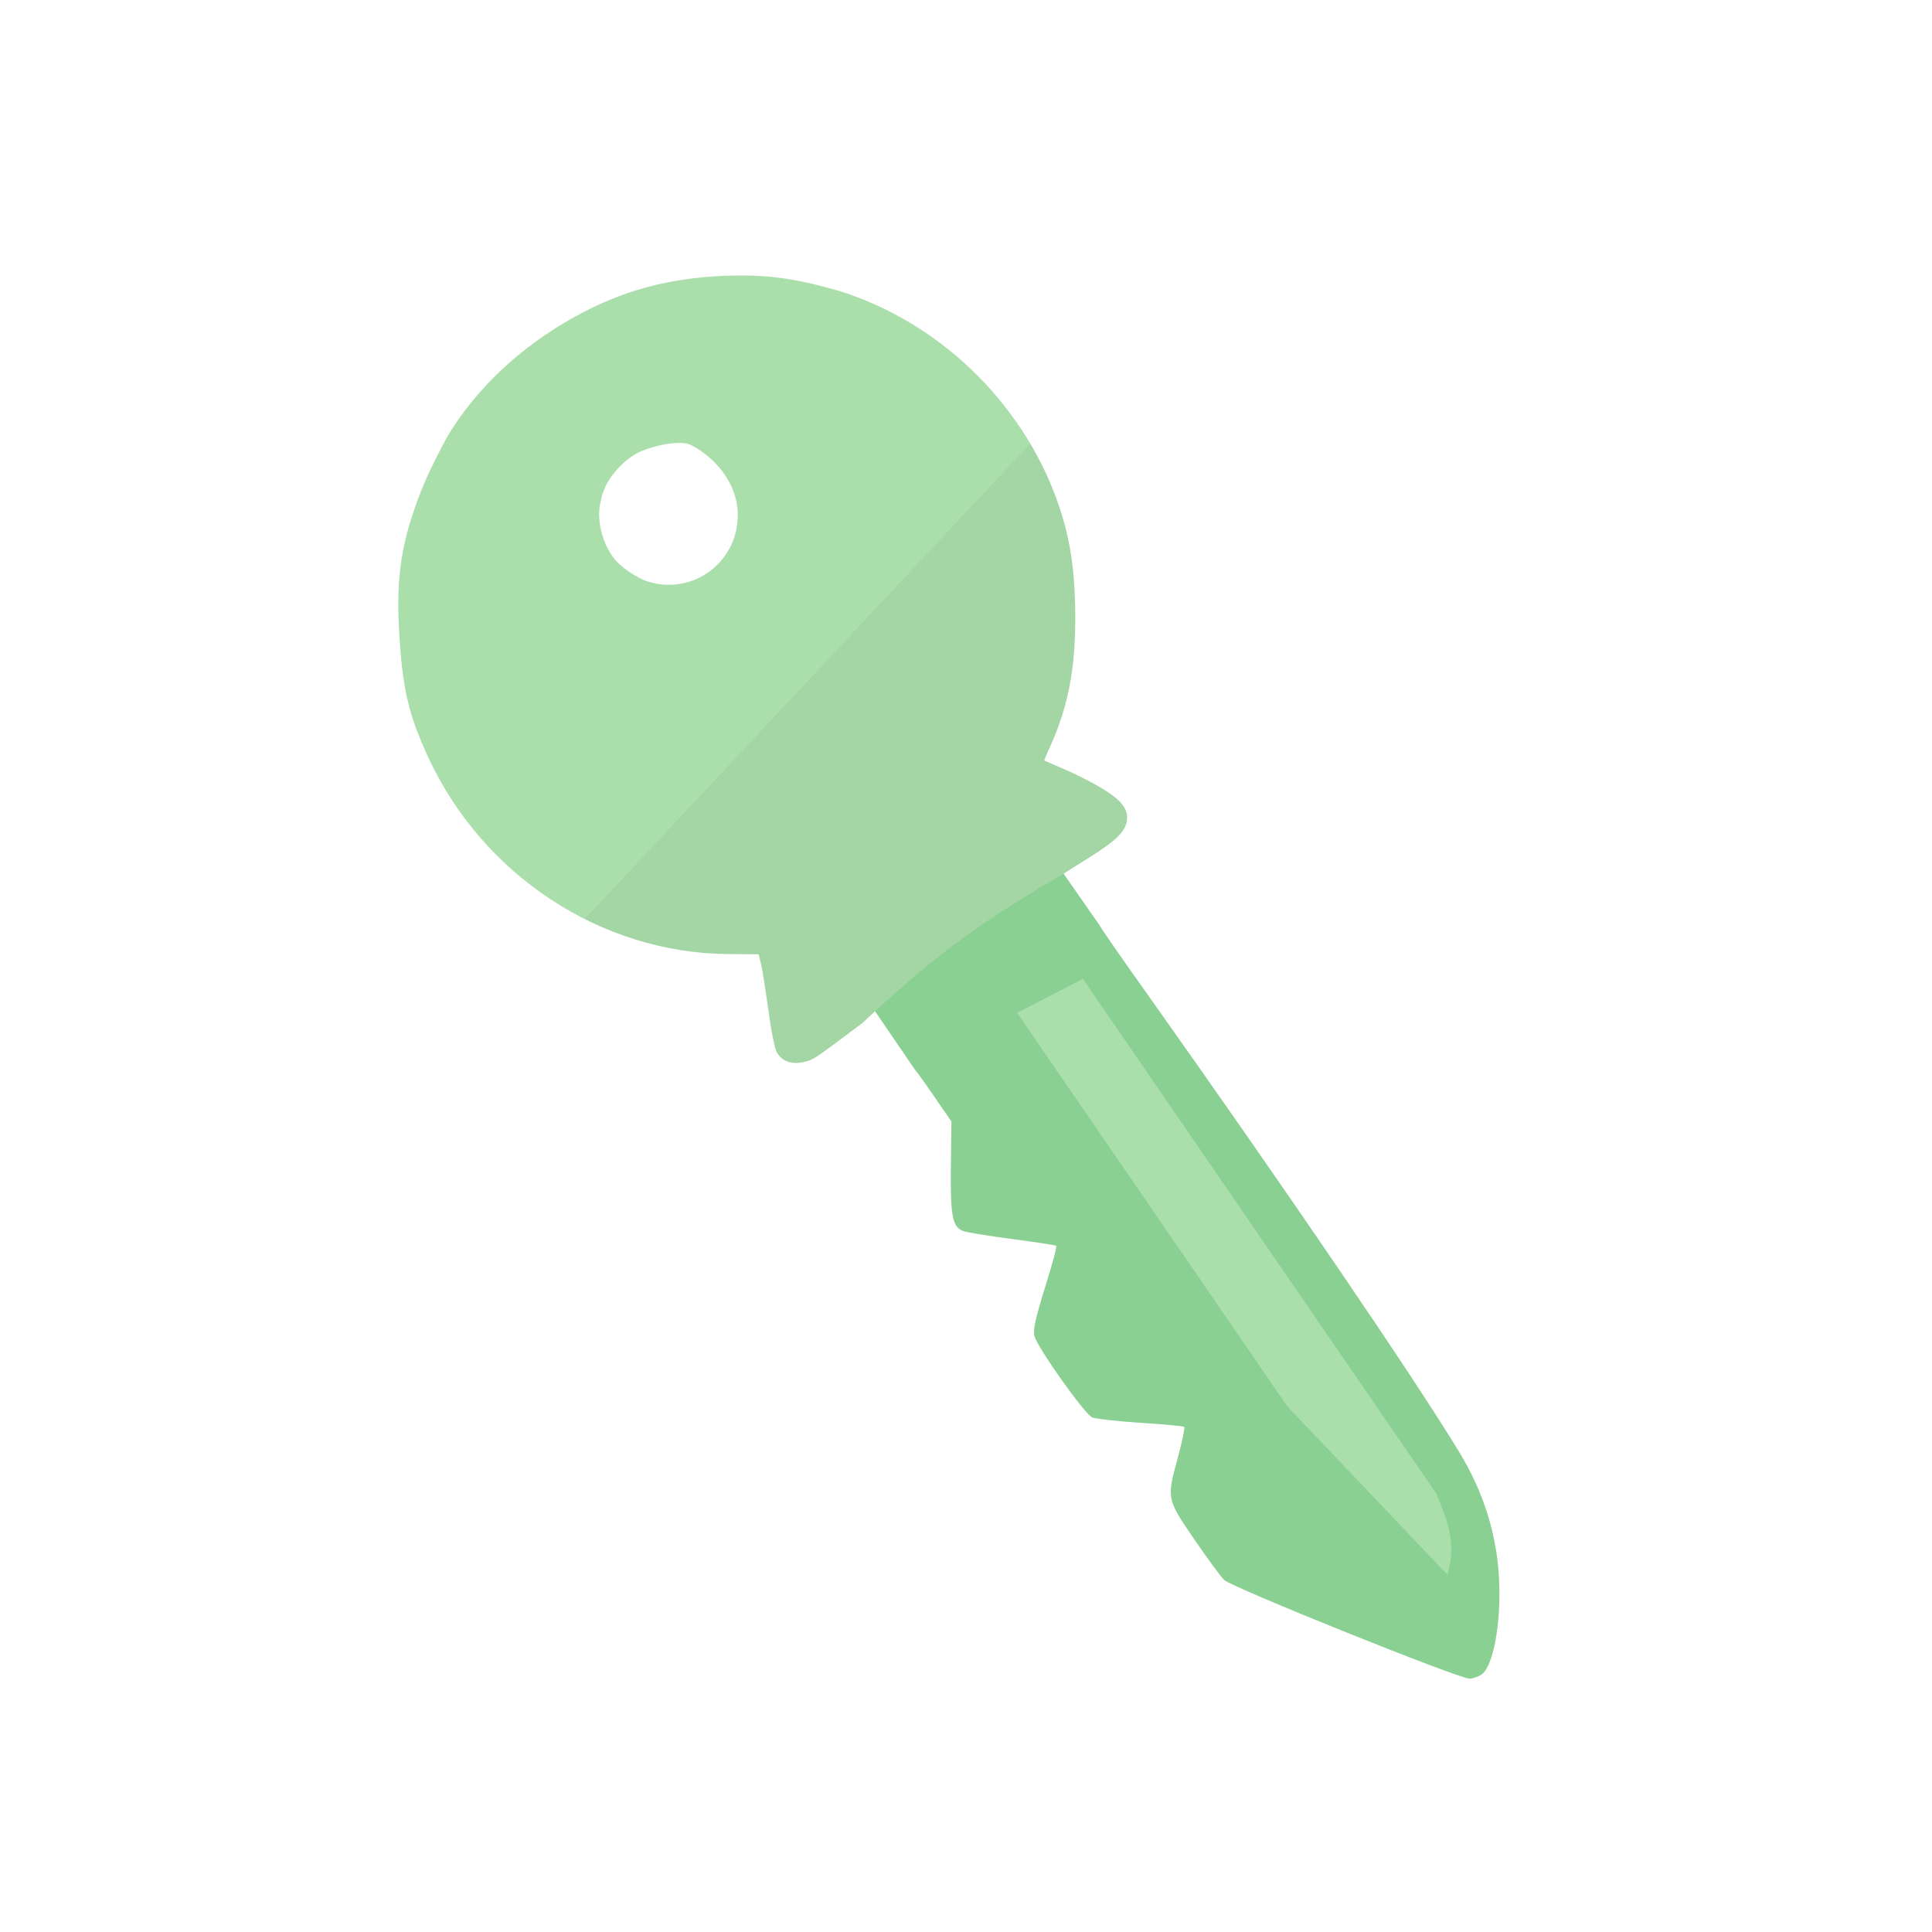
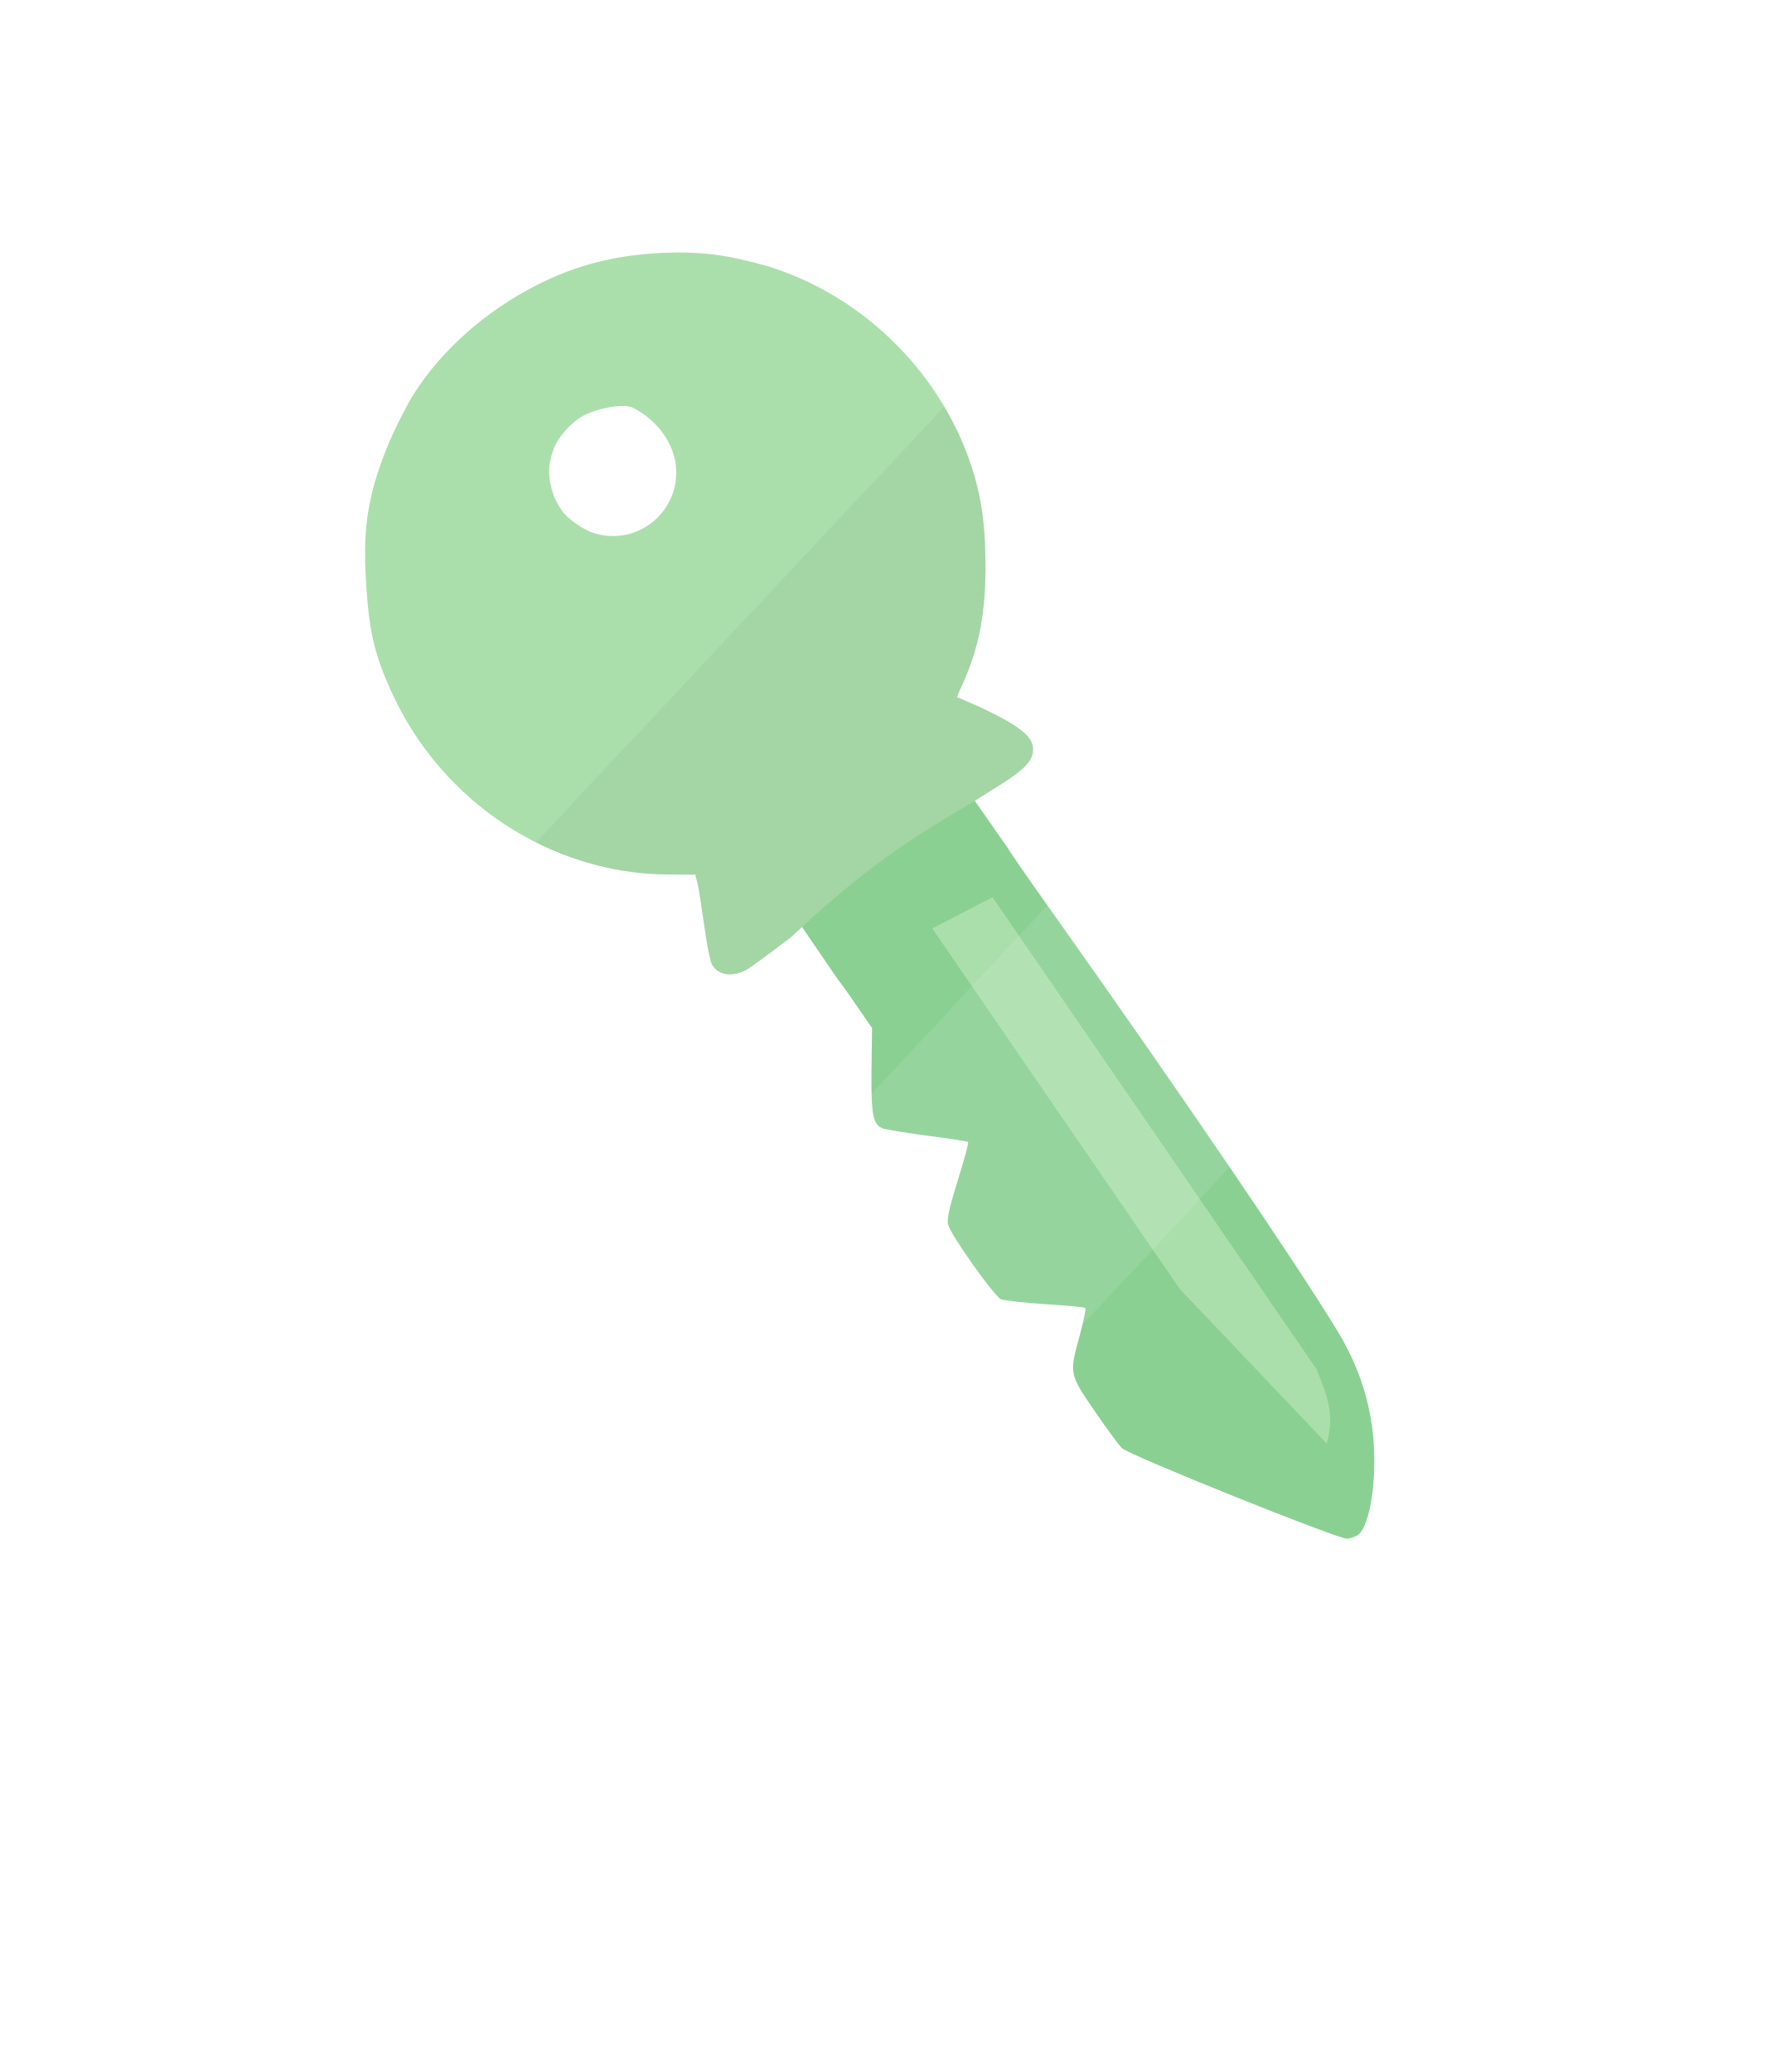
- <svg xmlns="http://www.w3.org/2000/svg" width="100" height="100" viewBox="0 0 100 100" fill="none">
-   <path d="M77.597 81.844C77.69 84.055 77.296 86.206 76.7 86.663C76.548 86.774 76.264 86.878 76.068 86.886C75.545 86.907 63.754 82.164 63.358 81.775C63.18 81.598 62.486 80.657 61.816 79.676L61.798 79.651C61.058 78.568 60.704 78.05 60.62 77.493C60.543 76.983 60.692 76.44 60.976 75.4L60.98 75.387C61.195 74.592 61.336 73.892 61.295 73.854C61.241 73.817 60.228 73.714 59.033 73.646C57.838 73.564 56.719 73.439 56.533 73.368C56.146 73.201 53.682 69.738 53.539 69.142C53.461 68.844 53.604 68.209 54.088 66.643C54.446 65.501 54.719 64.52 54.665 64.483C54.624 64.446 53.596 64.291 52.384 64.132C51.173 63.972 50.038 63.783 49.866 63.724C49.293 63.499 49.193 62.992 49.215 60.41L49.246 58.05L48.367 56.776C47.892 56.075 47.42 55.426 47.338 55.338L38.566 42.495L50.6 38.843L56.925 47.908C56.904 47.929 58.102 49.659 59.588 51.742C66.691 61.762 73.113 71.193 75.505 75.117C76.814 77.264 77.497 79.477 77.597 81.844Z" fill-rule="evenodd" clip-rule="evenodd" fill="#8AD092" />
-   <path d="M44.626 52.962C44.521 53.039 44.399 53.129 44.259 53.235L44.626 52.962Z" fill="#AADFAB" />
-   <path d="M54.05 39.366C54.049 39.34 54.179 39.007 54.347 38.659C55.306 36.537 55.68 34.543 55.654 31.753C55.629 29.317 55.366 27.73 54.697 25.857C52.844 20.745 48.546 16.637 43.384 15.042C41.059 14.393 39.77 14.201 37.497 14.275C34.53 14.41 32.199 15.043 29.742 16.402C26.939 17.945 24.571 20.178 23.117 22.662C22.177 24.422 21.72 25.414 21.174 27.209C20.638 29.079 20.51 30.709 20.696 33.256C20.868 35.764 21.184 37.062 22.136 39.132C24.95 45.279 31.079 49.325 37.669 49.381L39.268 49.394L39.405 49.948C39.473 50.258 39.635 51.314 39.775 52.298C39.902 53.295 40.102 54.256 40.2 54.454C40.463 54.921 40.962 55.115 41.586 54.973C41.688 54.95 41.77 54.931 41.852 54.904C42.177 54.795 42.504 54.55 44.121 53.338L44.259 53.235C44.399 53.129 44.521 53.039 44.626 52.962C48.233 49.593 50.475 47.887 54.986 45.267C55.013 45.242 55.612 44.857 56.331 44.416C57.749 43.528 58.228 43.064 58.325 42.506C58.457 41.68 57.764 41.071 55.355 39.931L54.05 39.366ZM31.733 28.832C31.987 29.254 32.972 29.947 33.595 30.118C35.956 30.82 38.289 28.995 38.184 26.51C38.12 24.989 37.038 23.692 35.766 23.033C35.163 22.73 33.536 23.124 32.884 23.505C32.206 23.899 31.494 24.715 31.26 25.366C31.154 25.646 31.085 25.885 31.112 25.897C30.912 26.443 30.959 27.783 31.733 28.832Z" fill-rule="evenodd" clip-rule="evenodd" fill="#AADFAB" />
-   <path d="M56.05 50.665L74.341 77.305C75.016 78.955 75.36 79.879 74.925 81.514L66.634 72.796L52.647 52.425L56.05 50.665Z" fill="#AADFAB" />
-   <path opacity="0.05" d="M53.324 22.959C53.869 23.879 54.331 24.848 54.697 25.858C55.365 27.73 55.629 29.317 55.653 31.753C55.679 34.543 55.306 36.537 54.348 38.659C54.179 39.007 54.049 39.34 54.05 39.366L55.354 39.931C57.763 41.07 58.457 41.681 58.325 42.506C58.228 43.065 57.748 43.528 56.331 44.415C55.611 44.856 55.013 45.242 54.986 45.268C50.475 47.887 48.233 49.593 44.626 52.962C44.52 53.039 44.4 53.129 44.26 53.234L44.121 53.338C42.504 54.55 42.177 54.795 41.852 54.903C41.77 54.931 41.688 54.949 41.586 54.973C40.963 55.114 40.463 54.922 40.2 54.454C40.101 54.256 39.901 53.295 39.774 52.298C39.634 51.314 39.474 50.258 39.405 49.947L39.267 49.394L37.67 49.381C35.072 49.359 32.547 48.715 30.267 47.568L53.324 22.959Z" fill="#0E160E" />
+ <svg xmlns="http://www.w3.org/2000/svg" width="100" height="117" viewBox="0 0 100 117" fill="none">
+   <path d="M77.597 81.844C77.69 84.054 77.296 86.206 76.7 86.663C76.547 86.774 76.264 86.878 76.068 86.886C75.545 86.907 63.754 82.164 63.358 81.774C63.18 81.598 62.485 80.657 61.815 79.676L61.798 79.651C61.057 78.567 60.704 78.05 60.62 77.493C60.543 76.983 60.691 76.44 60.976 75.4L60.979 75.387C61.195 74.592 61.335 73.891 61.294 73.854C61.24 73.817 60.228 73.714 59.033 73.645C57.838 73.564 56.719 73.439 56.533 73.368C56.146 73.201 53.682 69.738 53.539 69.141C53.461 68.843 53.604 68.209 54.088 66.643C54.446 65.501 54.719 64.52 54.665 64.483C54.624 64.446 53.596 64.291 52.384 64.132C51.172 63.972 50.038 63.782 49.865 63.724C49.293 63.499 49.193 62.992 49.215 60.41L49.246 58.05L48.367 56.776C47.892 56.075 47.42 55.426 47.337 55.338L38.566 42.495L50.6 38.843L56.925 47.908C56.904 47.929 58.102 49.659 59.588 51.742C66.691 61.761 73.113 71.193 75.505 75.117C76.814 77.264 77.497 79.477 77.597 81.844Z" fill-rule="evenodd" clip-rule="evenodd" fill="#8AD092" />
+   <path d="M44.626 52.962C44.521 53.039 44.399 53.129 44.259 53.234L44.626 52.962Z" fill="#AADFAB" />
+   <path d="M54.05 39.366C54.048 39.34 54.178 39.007 54.347 38.659C55.305 36.536 55.679 34.543 55.653 31.753C55.629 29.317 55.366 27.729 54.697 25.857C52.844 20.745 48.545 16.637 43.383 15.041C41.059 14.393 39.77 14.201 37.497 14.274C34.529 14.41 32.199 15.043 29.742 16.401C26.939 17.945 24.571 20.178 23.117 22.661C22.177 24.421 21.72 25.414 21.174 27.209C20.638 29.078 20.51 30.708 20.696 33.256C20.868 35.764 21.184 37.061 22.136 39.132C24.95 45.279 31.079 49.324 37.669 49.381L39.268 49.394L39.405 49.947C39.473 50.258 39.634 51.314 39.775 52.298C39.902 53.295 40.101 54.256 40.2 54.454C40.463 54.921 40.962 55.114 41.585 54.973C41.688 54.95 41.77 54.931 41.852 54.903C42.176 54.795 42.504 54.55 44.121 53.338L44.259 53.234C44.399 53.129 44.521 53.039 44.626 52.962C48.233 49.593 50.475 47.887 54.986 45.267C55.013 45.242 55.611 44.857 56.331 44.415C57.749 43.528 58.228 43.064 58.325 42.505C58.456 41.68 57.763 41.071 55.354 39.931L54.05 39.366ZM31.733 28.832C31.987 29.254 32.972 29.947 33.595 30.118C35.956 30.82 38.289 28.995 38.184 26.51C38.119 24.989 37.038 23.692 35.765 23.033C35.163 22.73 33.535 23.124 32.883 23.505C32.206 23.899 31.494 24.715 31.26 25.366C31.154 25.646 31.085 25.884 31.112 25.896C30.912 26.443 30.959 27.783 31.733 28.832Z" fill-rule="evenodd" clip-rule="evenodd" fill="#AADFAB" />
+   <path d="M56.05 50.665L74.34 77.304C75.016 78.954 75.359 79.879 74.925 81.514L66.634 72.796L52.647 52.425L56.05 50.665Z" fill="#AADFAB" />
+   <path opacity="0.05" d="M53.324 22.959C53.868 23.878 54.331 24.848 54.697 25.857C55.365 27.73 55.629 29.317 55.653 31.753C55.679 34.542 55.306 36.536 54.347 38.659C54.179 39.007 54.048 39.34 54.05 39.366L55.354 39.931C57.763 41.07 58.457 41.68 58.325 42.506C58.228 43.064 57.748 43.528 56.331 44.415C55.611 44.856 55.013 45.242 54.986 45.267C50.475 47.887 48.233 49.593 44.626 52.962C44.52 53.038 44.399 53.129 44.26 53.234L44.121 53.338C42.504 54.55 42.176 54.795 41.852 54.903C41.77 54.931 41.688 54.949 41.586 54.973C40.962 55.114 40.463 54.921 40.2 54.454C40.101 54.256 39.901 53.294 39.774 52.298C39.634 51.314 39.473 50.258 39.405 49.947L39.267 49.394L37.67 49.381C35.072 49.358 32.547 48.714 30.267 47.568L53.324 22.959Z" fill="#0E160E" />
+   <path opacity="0.1" d="M89.262 44.667L22.311 116.399L13.567 99.954L79.792 29L89.262 44.667Z" fill="#FFFCFC" />
</svg>
